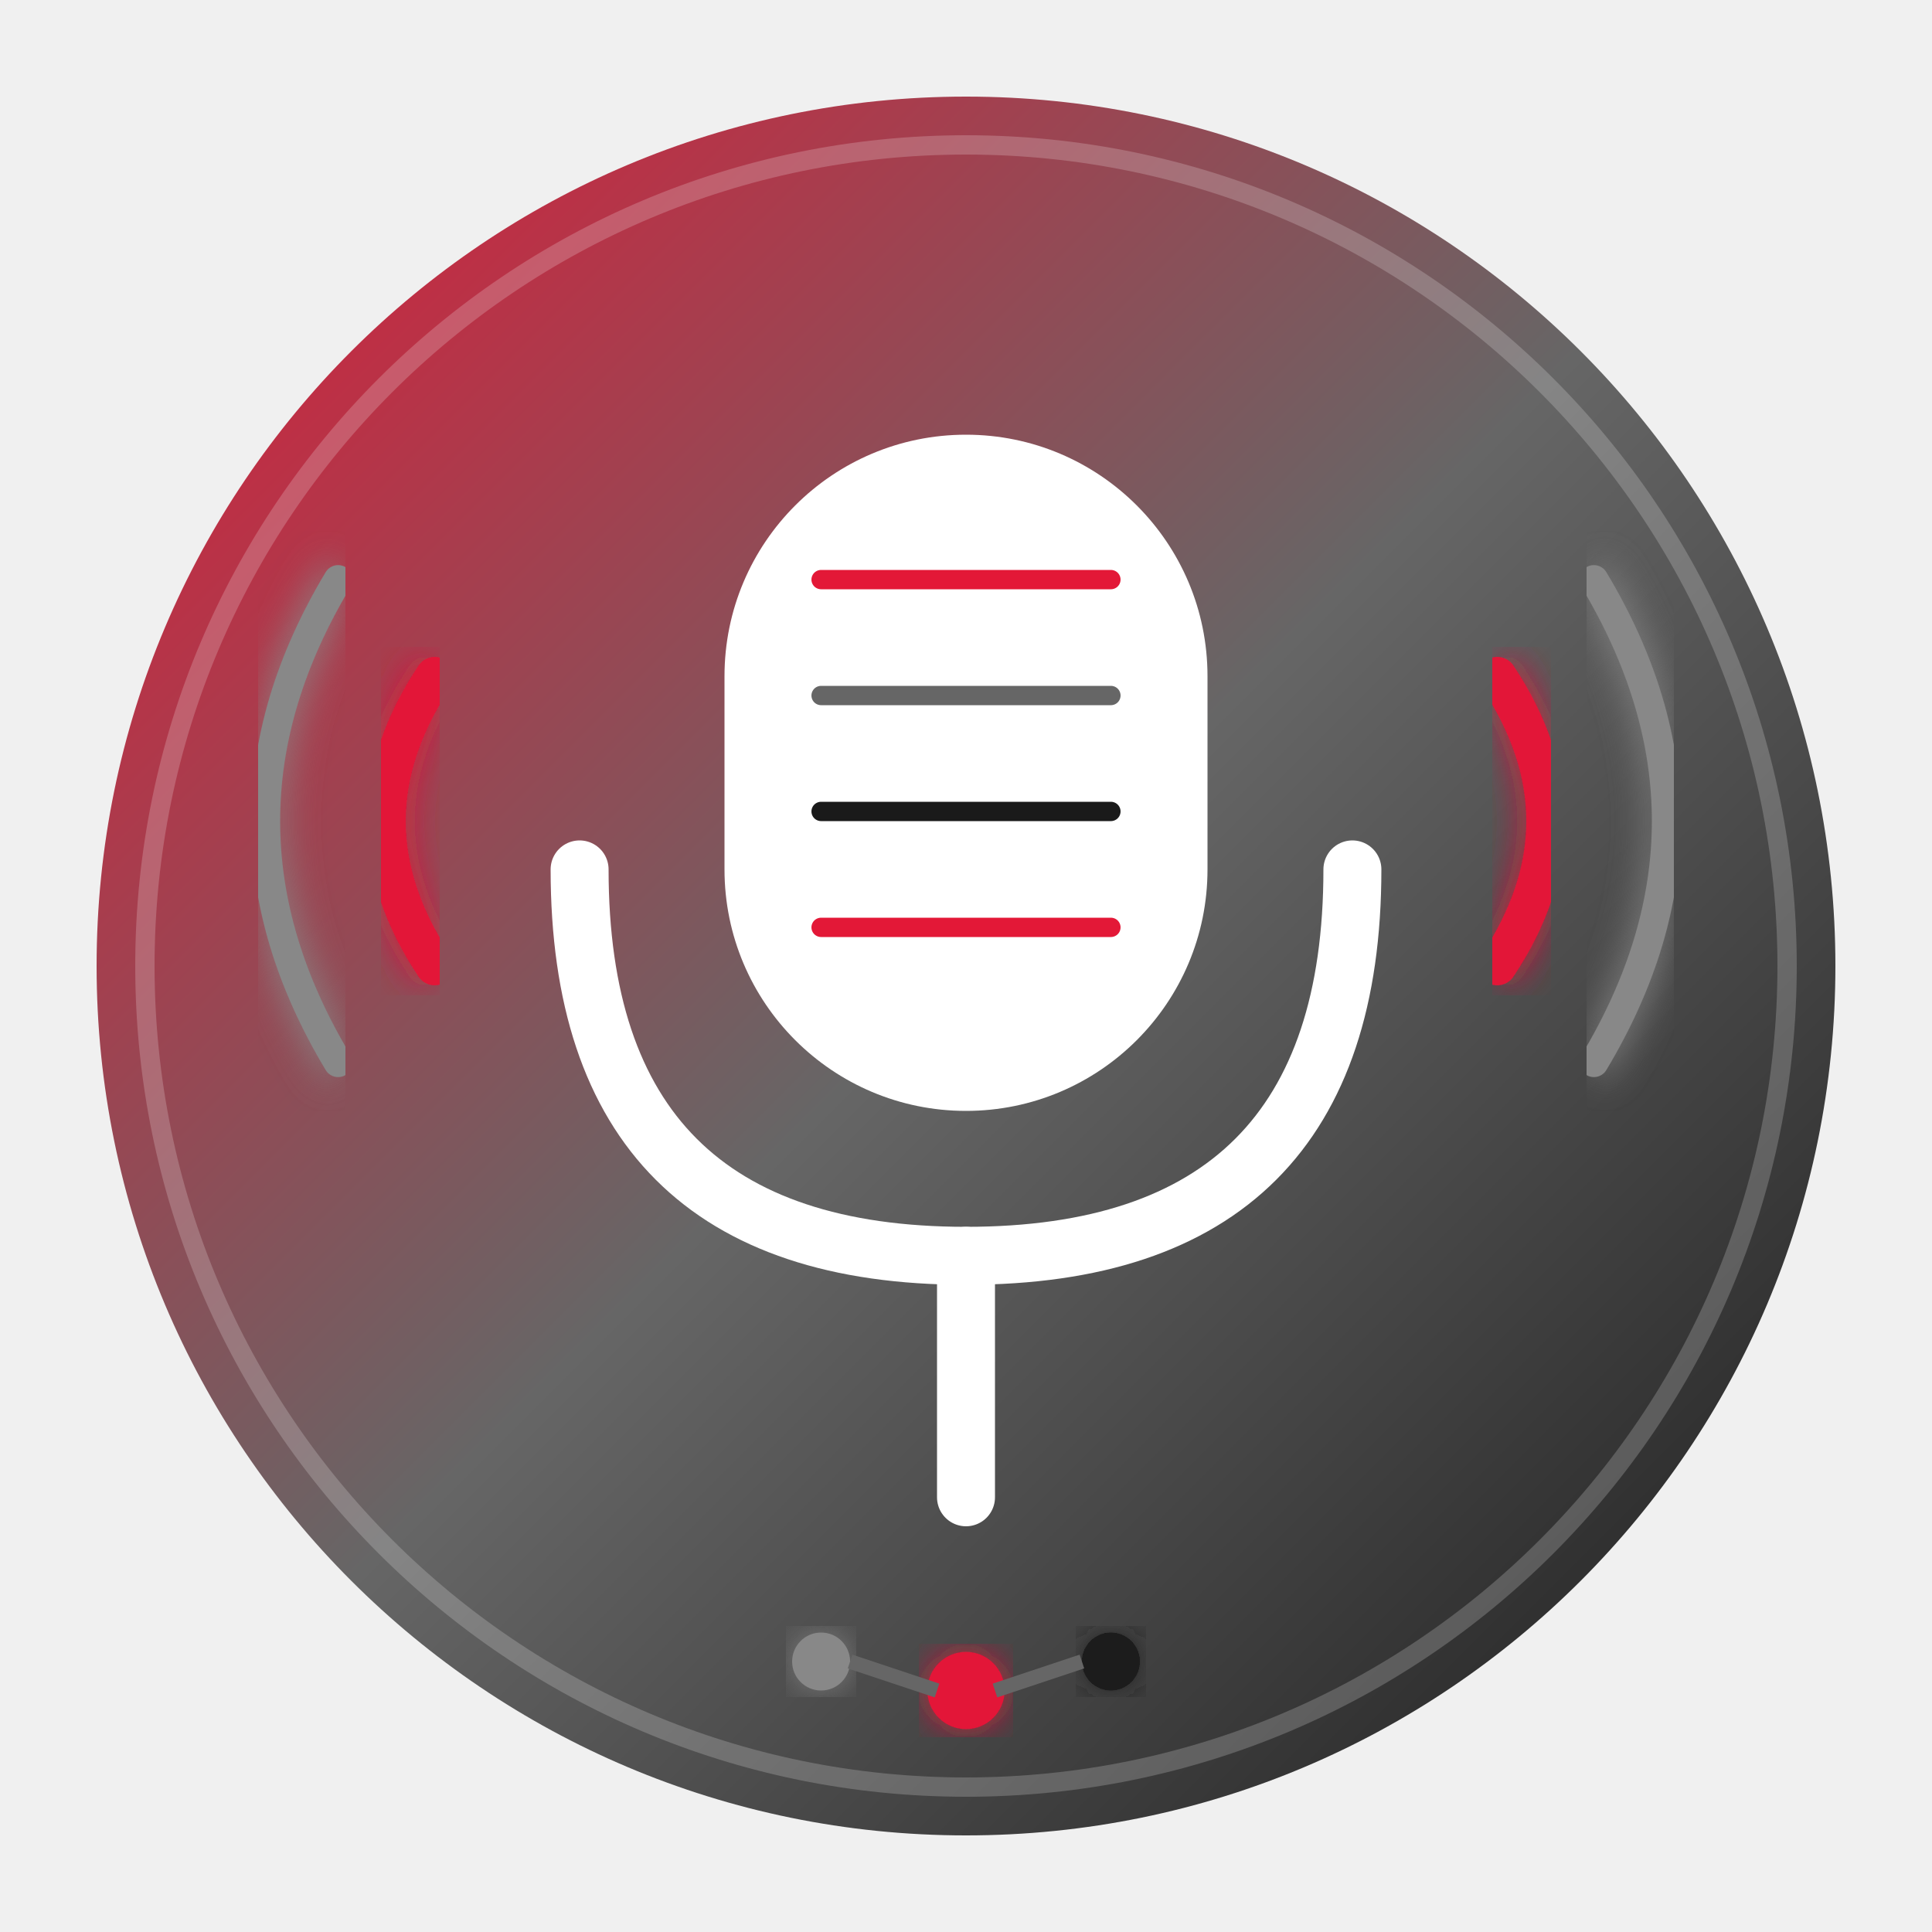
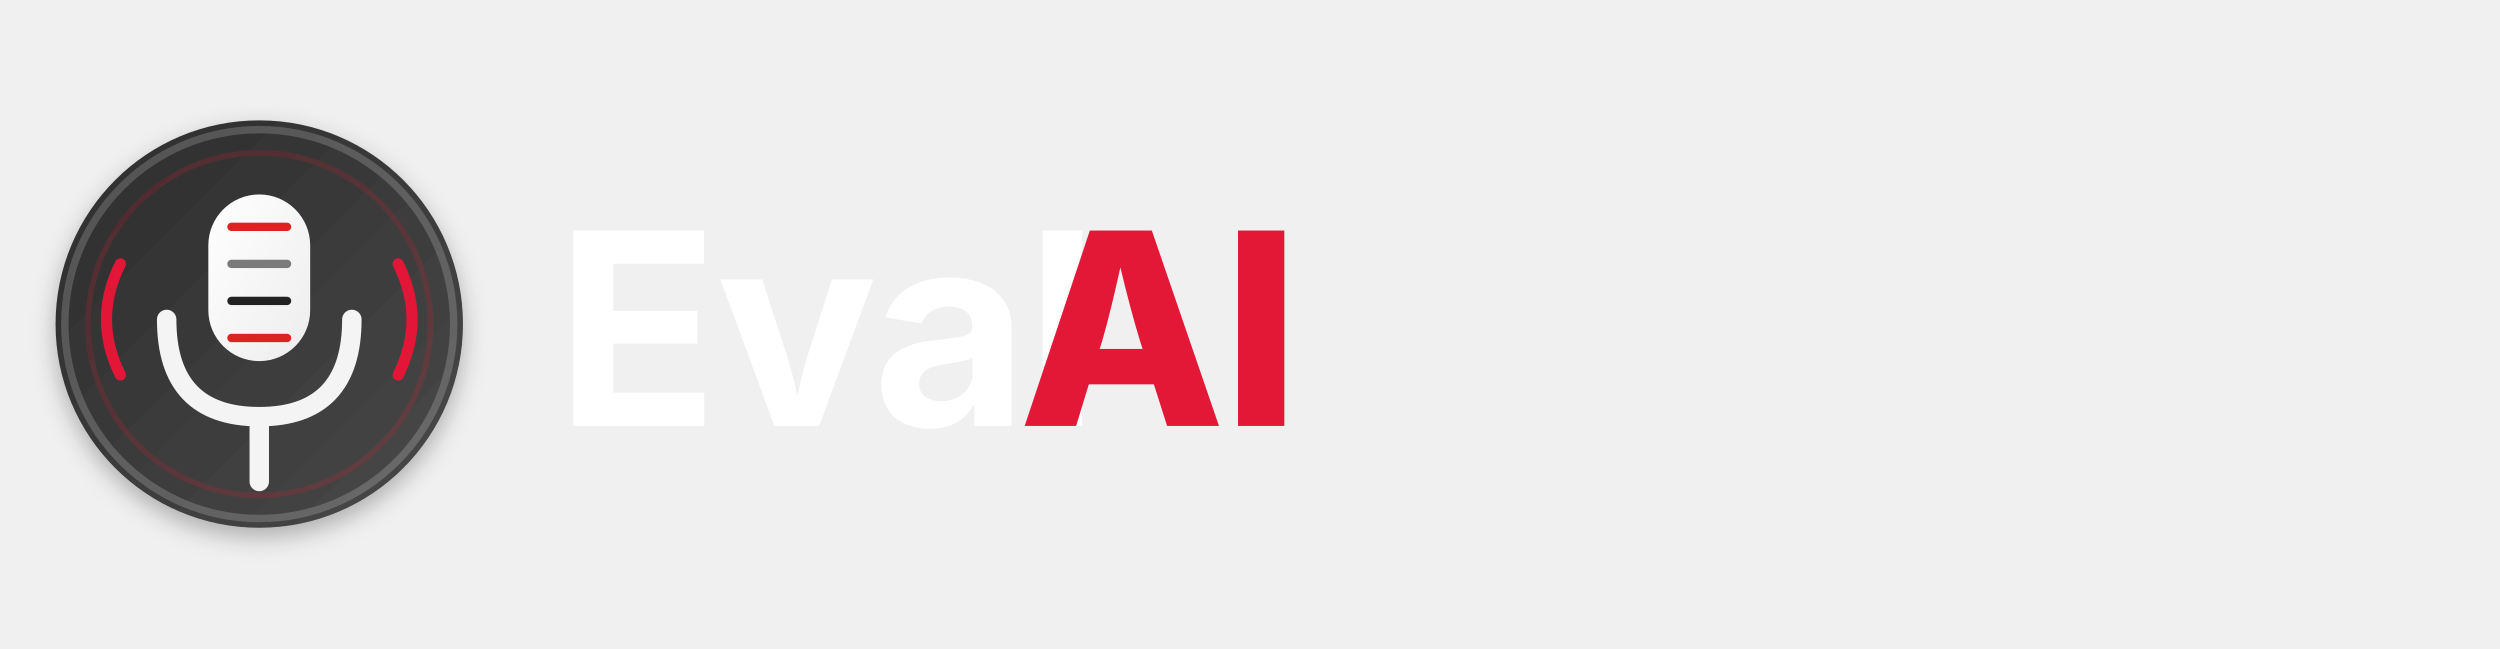
- <svg xmlns="http://www.w3.org/2000/svg" viewBox="0 0 200 200">
+ <svg xmlns="http://www.w3.org/2000/svg" viewBox="0 0 540 140" role="img" aria-label="EvalAI logo">
  <defs>
-     <linearGradient id="bgGradient" x1="0%" y1="0%" x2="100%" y2="100%">
-       <stop offset="0%" style="stop-color:#E31837" />
-       <stop offset="50%" style="stop-color:#666666" />
-       <stop offset="100%" style="stop-color:#1a1a1a" />
+     <linearGradient id="iconBackground" x1="0%" y1="0%" x2="100%" y2="100%">
+       <stop offset="0%" style="stop-color:#2b2b2b" />
+       <stop offset="100%" style="stop-color:#4a4a4a" />
    </linearGradient>
-     <filter id="glow">
-       <feGaussianBlur stdDeviation="2" result="coloredBlur" />
-       <feMerge>
-         <feMergeNode in="coloredBlur" />
-         <feMergeNode in="SourceGraphic" />
-       </feMerge>
+     <linearGradient id="micAccent" x1="0%" y1="0%" x2="100%" y2="100%">
+       <stop offset="0%" style="stop-color:#ffffff" />
+       <stop offset="100%" style="stop-color:#ededed" />
+     </linearGradient>
+     <filter id="logoShadow" x="-20%" y="-20%" width="140%" height="140%">
+       <feDropShadow dx="0" dy="2" stdDeviation="2.5" flood-color="#000000" flood-opacity="0.28" />
    </filter>
  </defs>
-   <circle cx="100" cy="100" r="90" fill="url(#bgGradient)" />
-   <circle cx="100" cy="100" r="85" fill="none" stroke="rgba(255,255,255,0.2)" stroke-width="2" />
-   <rect x="75" y="45" width="50" height="70" rx="25" fill="white" />
-   <line x1="85" y1="60" x2="115" y2="60" stroke="#E31837" stroke-width="2" stroke-linecap="round" />
-   <line x1="85" y1="72" x2="115" y2="72" stroke="#666666" stroke-width="2" stroke-linecap="round" />
-   <line x1="85" y1="84" x2="115" y2="84" stroke="#1a1a1a" stroke-width="2" stroke-linecap="round" />
-   <line x1="85" y1="96" x2="115" y2="96" stroke="#E31837" stroke-width="2" stroke-linecap="round" />
-   <path d="M 60 90 Q 60 130 100 130 Q 140 130 140 90" fill="none" stroke="white" stroke-width="6" stroke-linecap="round" />
-   <line x1="100" y1="130" x2="100" y2="155" stroke="white" stroke-width="6" stroke-linecap="round" />
-   <path d="M 45 70 Q 35 85 45 100" fill="none" stroke="#E31837" stroke-width="4" stroke-linecap="round" filter="url(#glow)" />
-   <path d="M 35 60 Q 20 85 35 110" fill="none" stroke="#888888" stroke-width="3" stroke-linecap="round" filter="url(#glow)" />
-   <path d="M 155 70 Q 165 85 155 100" fill="none" stroke="#E31837" stroke-width="4" stroke-linecap="round" filter="url(#glow)" />
-   <path d="M 165 60 Q 180 85 165 110" fill="none" stroke="#888888" stroke-width="3" stroke-linecap="round" filter="url(#glow)" />
-   <circle cx="100" cy="175" r="4" fill="#E31837" filter="url(#glow)" />
-   <circle cx="85" cy="172" r="3" fill="#888888" filter="url(#glow)" />
-   <circle cx="115" cy="172" r="3" fill="#1a1a1a" filter="url(#glow)" />
-   <line x1="88" y1="172" x2="97" y2="175" stroke="#666666" stroke-width="1.5" />
-   <line x1="103" y1="175" x2="112" y2="172" stroke="#666666" stroke-width="1.5" />
+   <g transform="translate(56 70)" filter="url(#logoShadow)">
+     <circle cx="0" cy="0" r="44" fill="url(#iconBackground)" />
+     <circle cx="0" cy="0" r="42" fill="none" stroke="rgba(255,255,255,0.18)" stroke-width="1.6" />
+     <circle cx="0" cy="0" r="37" fill="none" stroke="rgba(227,24,55,0.18)" stroke-width="1.2" />
+     <rect x="-11" y="-28" width="22" height="36" rx="11" fill="url(#micAccent)" />
+     <line x1="-6" y1="-21" x2="6" y2="-21" stroke="#d22" stroke-width="1.8" stroke-linecap="round" />
+     <line x1="-6" y1="-13" x2="6" y2="-13" stroke="#7a7a7a" stroke-width="1.8" stroke-linecap="round" />
+     <line x1="-6" y1="-5" x2="6" y2="-5" stroke="#222222" stroke-width="1.8" stroke-linecap="round" />
+     <line x1="-6" y1="3" x2="6" y2="3" stroke="#d22" stroke-width="1.8" stroke-linecap="round" />
+     <path d="M -20 -1 Q -20 20 0 20 Q 20 20 20 -1" fill="none" stroke="#f4f4f4" stroke-width="4.2" stroke-linecap="round" />
+     <line x1="0" y1="20" x2="0" y2="34" stroke="#f4f4f4" stroke-width="4.2" stroke-linecap="round" />
+     <path d="M -30 -13 Q -36 -1 -30 11" fill="none" stroke="#e31837" stroke-width="2.4" stroke-linecap="round" />
+     <path d="M 30 -13 Q 36 -1 30 11" fill="none" stroke="#e31837" stroke-width="2.4" stroke-linecap="round" />
+   </g>
+   <g>
+     <text x="120" y="92" fill="#ffffff" font-family="Segoe UI, Inter, Arial, sans-serif" font-size="58" font-weight="700" letter-spacing="-0.5">Eval</text>
+     <text x="220" y="92" fill="#e31837" font-family="Segoe UI, Inter, Arial, sans-serif" font-size="58" font-weight="800" letter-spacing="-0.5">AI</text>
+   </g>
</svg>
